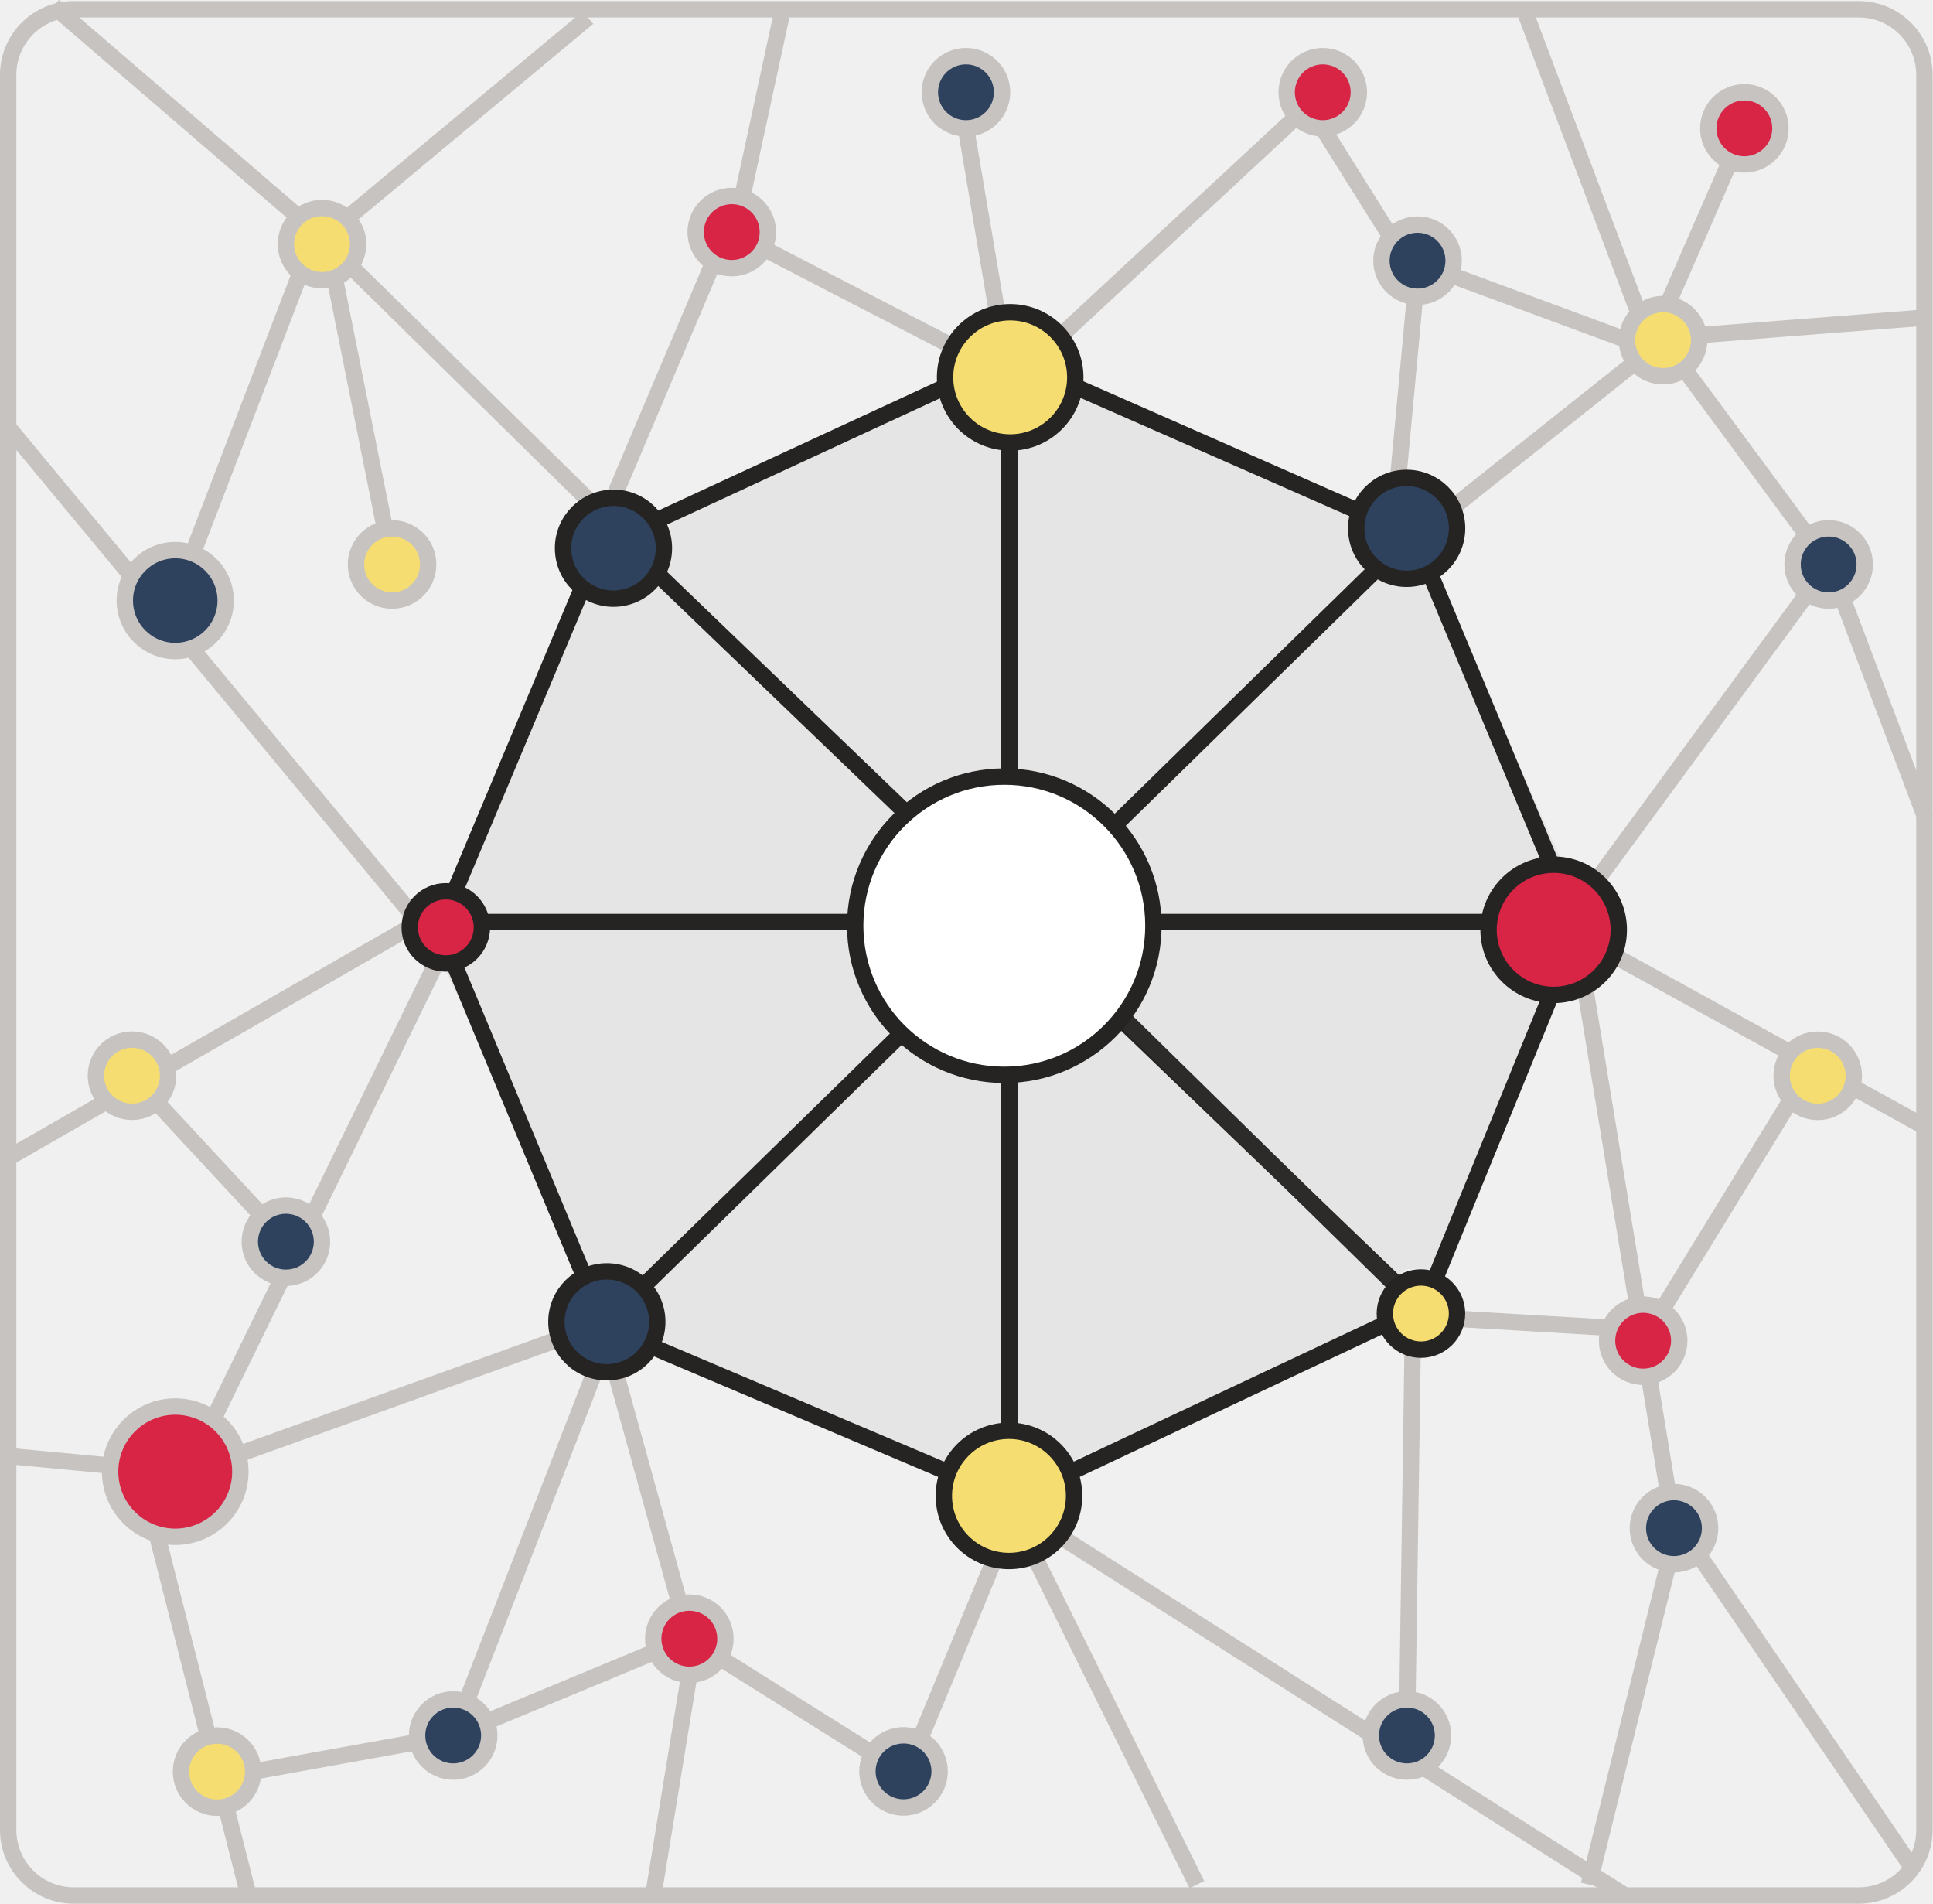
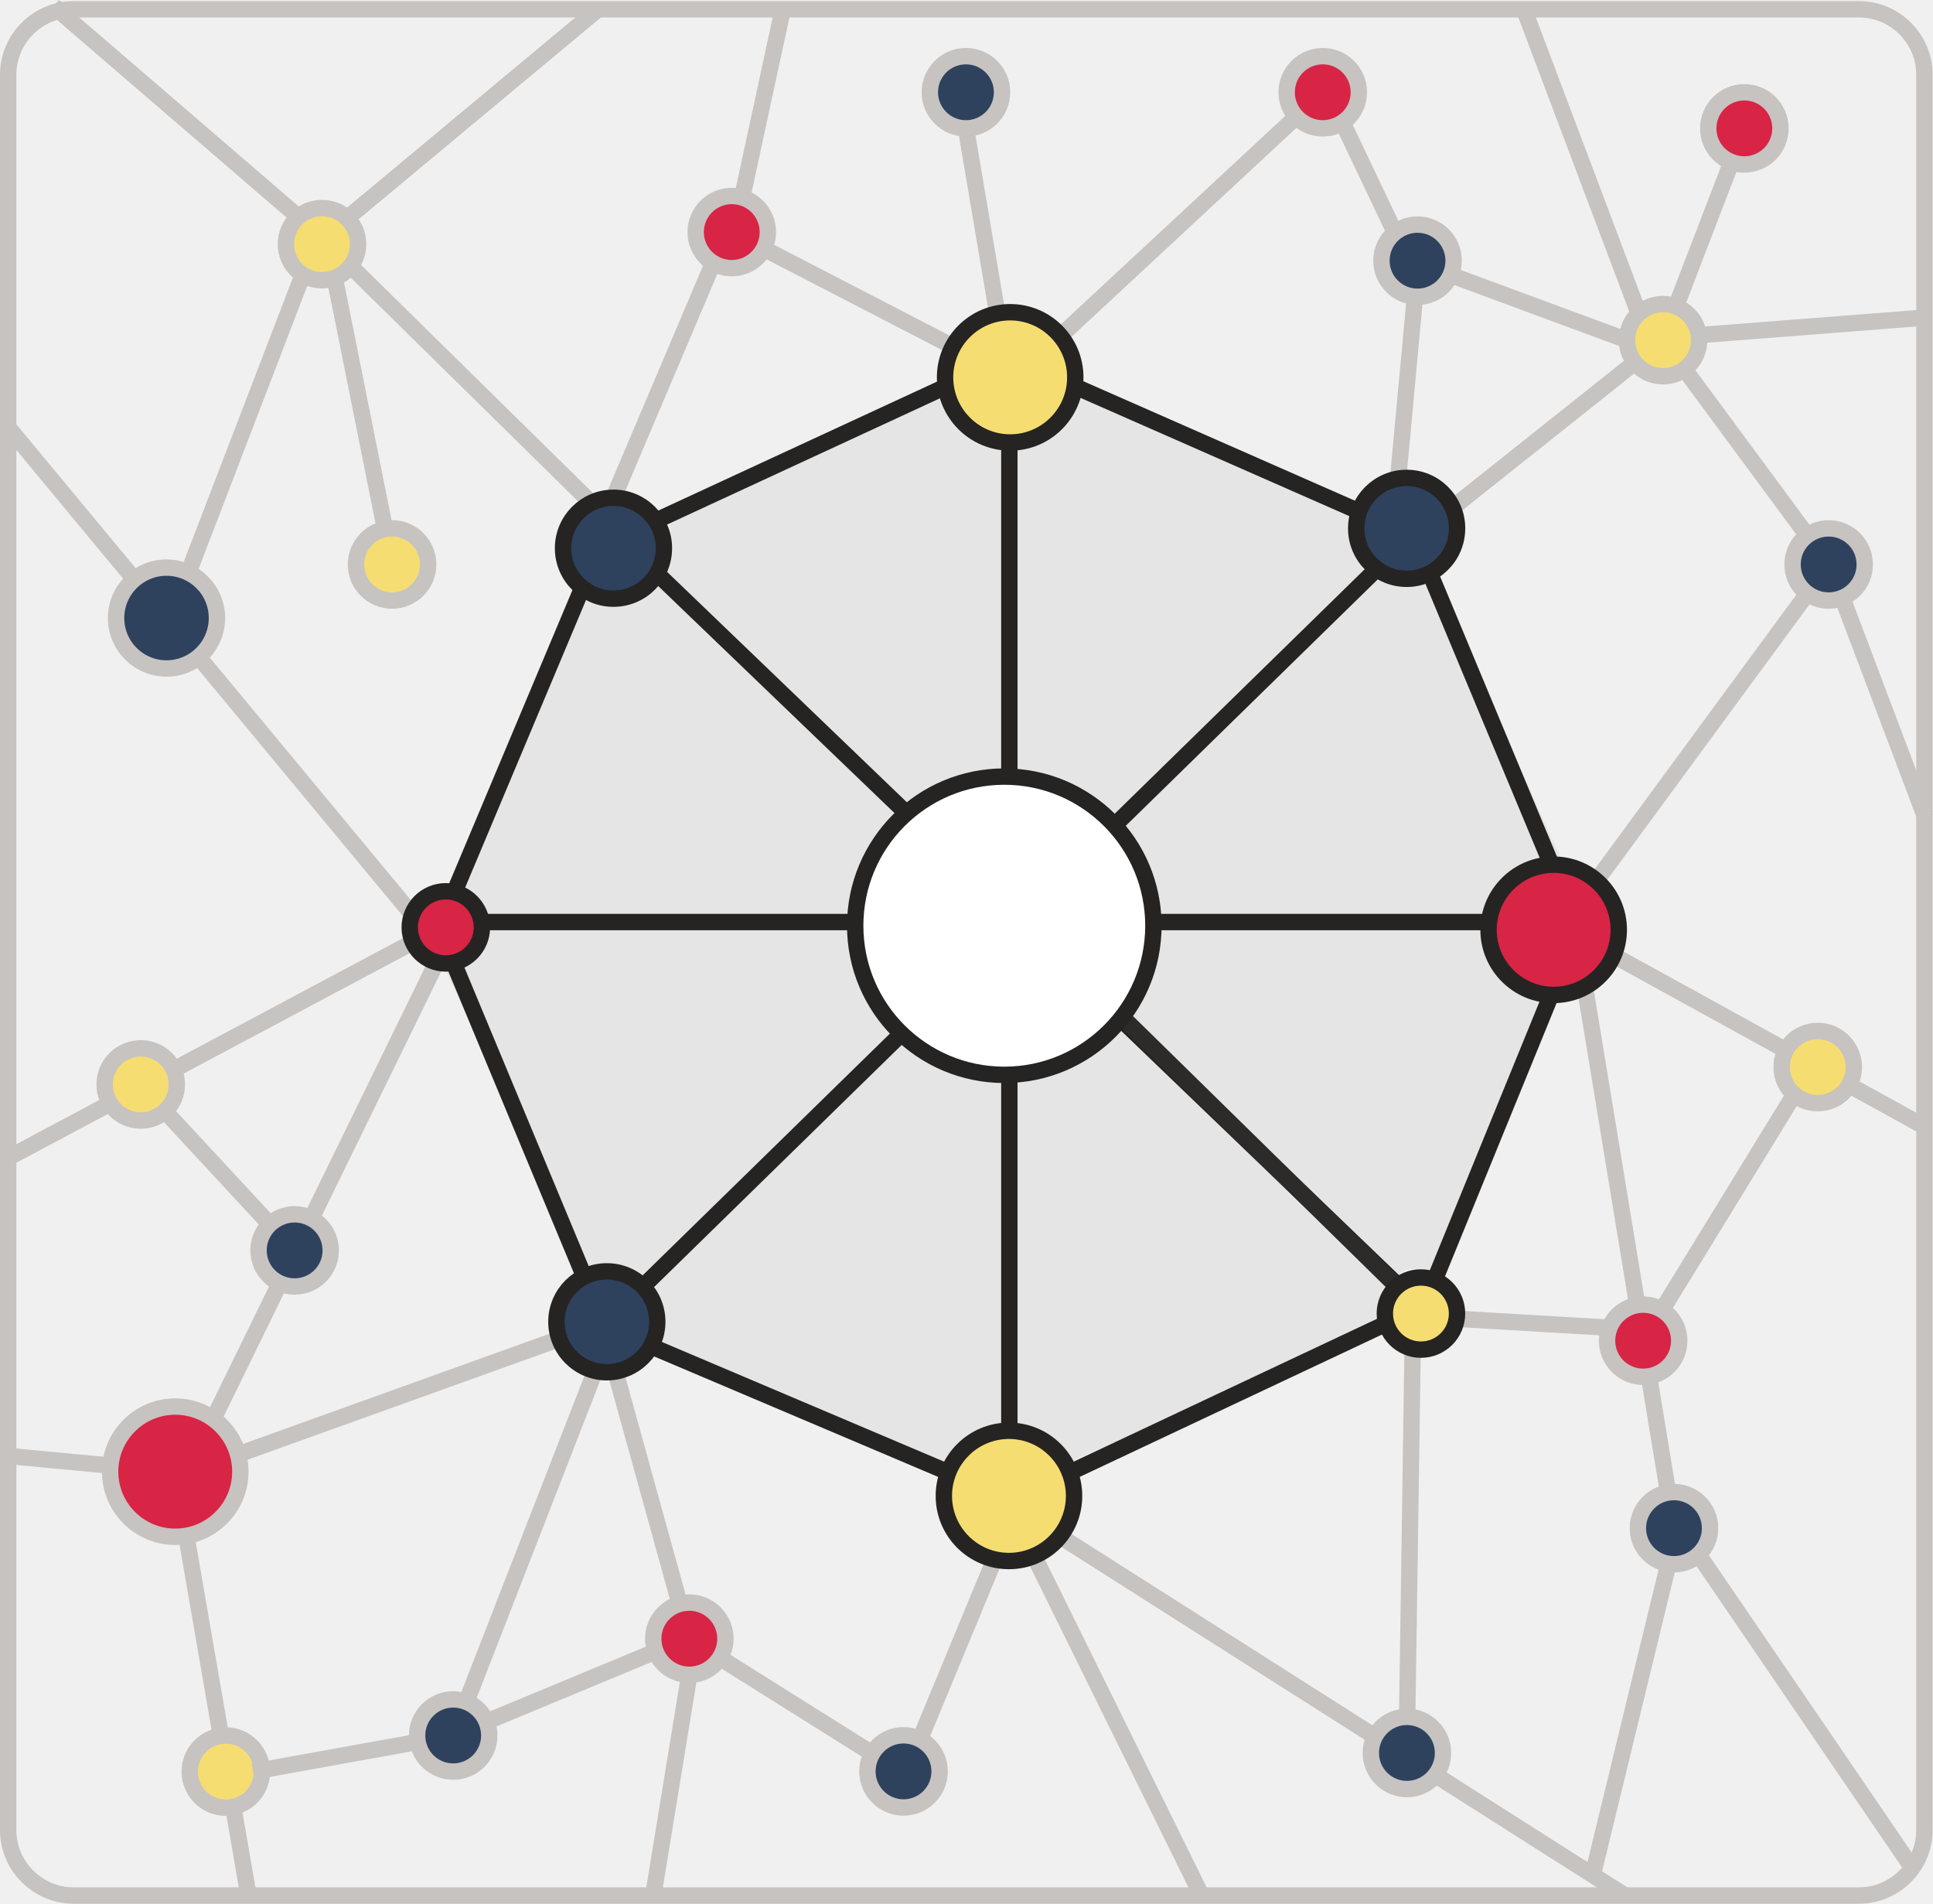
<svg xmlns="http://www.w3.org/2000/svg" version="1.1" viewBox="0 0 442.77 435.98">
  <defs>
-     <clipPath id="p">
+     <clipPath id="a">
      <path d="m1227.5 390.41h86.06v-67.342h-86.06z" />
    </clipPath>
-     <clipPath id="o">
+     <clipPath id="b">
      <path d="m1227.7 456.04h87.55v-66.652h-87.55z" />
    </clipPath>
-     <clipPath id="n">
+     <clipPath id="c">
      <path d="m1112.5 389.26h93.25v-72h-93.25z" />
    </clipPath>
-     <clipPath id="m">
+     <clipPath id="d">
      <path d="m1111.6 456.12h85.78v-68.354h-85.78z" />
    </clipPath>
-     <clipPath id="l">
+     <clipPath id="e">
      <path d="m1148.6 491.88h64.93v-86.092h-64.93z" />
    </clipPath>
-     <clipPath id="k">
+     <clipPath id="f">
      <path d="m1213.1 374.02h65.48v-84.914h-65.48z" />
    </clipPath>
-     <clipPath id="j">
+     <clipPath id="g">
      <path d="m1146.3 374.22h66.41v-84.572h-66.41z" />
    </clipPath>
-     <clipPath id="i">
+     <clipPath id="h">
      <path d="m1213.5 492.16h65.65v-87.151h-65.65z" />
    </clipPath>
  </defs>
  <g transform="translate(-135.7 -234.6)">
    <g transform="matrix(1.25,0,0,-1.25,-1149.7,935.87)">
-       <g clip-path="url(#i)" opacity=".42">
+       <g clip-path="url(#h)" opacity=".42">
        <g transform="translate(1213.9,483.24)">
          <path d="m0 0v-71.857 71.857c-0.074-2e-3 -0.146-0.012-0.221-0.012-0.044 0-0.086 7e-3 -0.131 7e-3v-71.904c5.493-0.269 10.428-2.628 14.017-6.323l51.633 51.631c-1.786 1.921-2.887 4.488-2.887 7.317 0 1.73 0.419 3.359 1.145 4.808l-53.186 23.394c-0.857-4.997-5.153-8.812-10.37-8.918" fill="#d8d7d6" />
        </g>
      </g>
    </g>
    <g transform="matrix(1.25 0 0 -1.25 -1150.2 933.04)">
-       <g clip-path="url(#j)" opacity=".42">
+       <g clip-path="url(#g)" opacity=".42">
        <g transform="translate(1212.7,294.73)">
          <path d="m0 0v73.441c-0.142-3e-3 -0.28-0.021-0.422-0.021-5.782 0-11.016 2.32-14.841 6.071l-51.153-51.152c2.419-1.993 3.963-5.012 3.963-8.392 0-0.773-0.084-1.526-0.237-2.254l53.693-22.772c1.891 3.002 5.203 5.012 8.997 5.079" fill="#d8d7d6" />
        </g>
      </g>
    </g>
    <g transform="matrix(1.2978 0 0 -1.25 -1205.6 930.55)">
-       <g clip-path="url(#k)" opacity=".42">
+       <g clip-path="url(#f)" opacity=".42">
        <g transform="translate(1278.6,320.69)">
          <path d="m1.96 0-53.192 53.324c-3.737-3.457-8.729-5.63-14.248-5.825v-73.458c4.158-0.059 7.768-2.314 9.645-5.631l55.923 25.565c0 4e-3 -0.001 8e-3 -0.001 0.012 0 2.224 0.691 4.29 1.872 6.013" fill="#d8d7d6" stroke-width="1.015" />
        </g>
      </g>
    </g>
    <g transform="matrix(1.25,0,0,-1.25,-1149.7,935.87)">
-       <g clip-path="url(#l)" opacity=".42">
+       <g clip-path="url(#e)" opacity=".42">
        <g transform="translate(1148.6,457.08)">
          <path d="m0 0 49.67-51.285c3.742 3.457 8.729 5.586 14.226 5.586 0.349 0 0.688-0.035 1.033-0.052v71.904c-5.164 0.063-9.451 3.758-10.419 8.653l-52.646-24.357c0.395-1.12 0.621-2.32 0.621-3.575 0-2.614-0.934-5.01-2.485-6.874" fill="#d8d7d6" />
        </g>
      </g>
    </g>
    <g transform="matrix(1.25,0,0,-1.25,-1149.7,935.87)">
-       <g clip-path="url(#m)" opacity=".42">
+       <g clip-path="url(#d)" opacity=".42">
        <g transform="translate(1118,389.69)">
          <path d="m0.85 3.023c0-0.379-0.02-0.752-0.058-1.121h71.896-71.896c-0.027-0.275-0.075-0.544-0.124-0.813h73.392c-0.039 0.53-0.08 1.058-0.08 1.597 0 5.864 2.381 11.172 6.228 15.011-18.767 20.65-34.013 33.194-50.117 51.747-1.975-2.041-4.739-3.315-7.804-3.315-1.798 0-3.49 0.445-4.984 1.217l-22.874-54.414c-0.985-7.658 4.374-8.052 6.421-9.909" fill="#d8d7d6" />
        </g>
      </g>
    </g>
    <g transform="matrix(1.25 0 0 -1.25 -1153.7 932.21)">
-       <g clip-path="url(#n)" opacity=".42">
+       <g clip-path="url(#c)" opacity=".42">
        <g transform="translate(1142.3,317.26)">
          <path d="m0 0 63 69c-14.295-29.139-34.871-43.128-53.012-62.991 0.102-0.069-10.088-5.938-9.988-6.009l63 69c-4.225 3.58 0.909-2.412 0.441 3h-86.926c-0.686-3.293-3.044-6.078-6.294-7.68l27.329-56.715c1.421 0.468 2.958 0.736 4.571 0.736 2.966 0-4.298-6.884-2.121-8.341" fill="#d8d7d6" />
        </g>
      </g>
    </g>
    <g transform="matrix(1.25,0,0,-1.25,-1149.7,933.87)">
-       <g clip-path="url(#o)" opacity=".42">
+       <g clip-path="url(#b)" opacity=".42">
        <g transform="translate(1279.9,456.04)">
          <path d="m0 0-52.154-52.153c3.571-3.79 5.776-8.881 5.784-14.498h74.381c-2e-3 0.103-0.015 0.204-0.015 0.308 0 4.786 3.099 8.841 7.396 10.29l-24.638 55.129c-1.52-0.81-1.744 3.905-3.588 3.905-3.026 0-5.195-4.978-7.166-2.981" fill="#d8d7d6" />
        </g>
      </g>
    </g>
    <g transform="matrix(1.25 0 0 -1.255 -1147.7 935.81)">
-       <g clip-path="url(#p)" opacity=".42">
+       <g clip-path="url(#a)" opacity=".42">
        <g transform="translate(1307.1,390.41)">
          <path d="m0 0h-73.637c0-0.01 1e-3 -0.019 1e-3 -0.028 0-0.262-0.03-0.517-0.039-0.777h73.653-73.653c-0.198-5.378-2.401-10.237-5.907-13.843l54.51-51.098c1.969 2.518 1.553 2.545 4.997 2.545 1.522 0 2.968-0.32 4.28-0.891l22.267 54.525c-3.727 1.615-6.351 5.276-6.472 9.567" fill="#d8d7d6" />
        </g>
      </g>
    </g>
    <g transform="matrix(1.25,0,0,-1.25,208.08,287.75)">
      <path d="m0 0 56.575-55.636" fill="#fff" stroke="#c6c3c1" stroke-miterlimit="10" stroke-width="3" />
    </g>
    <g transform="matrix(1.25,0,0,-1.25,362.57,576.31)">
      <path d="m0 0c0-1.912 1.55-3.463 3.463-3.463 1.912 0 3.463 1.551 3.463 3.463 0 1.913-1.551 3.463-3.463 3.463-1.913 0-3.463-1.55-3.463-3.463" fill="#fff" />
    </g>
    <g transform="matrix(1.25,0,0,-1.25,362.57,576.31)">
      <path d="m0 0c0-1.912 1.55-3.463 3.463-3.463 1.912 0 3.463 1.551 3.463 3.463 0 1.913-1.551 3.463-3.463 3.463-1.913 0-3.463-1.55-3.463-3.463z" fill="none" stroke="#110f0d" stroke-miterlimit="10" stroke-width="4" />
    </g>
    <g transform="matrix(1.25,0,0,-1.25,491,447.18)">
      <path d="m0 0c0-1.913 1.551-3.463 3.463-3.463 1.913 0 3.463 1.55 3.463 3.463 0 1.912-1.55 3.463-3.463 3.463-1.912 0-3.463-1.551-3.463-3.463" fill="#fff" />
    </g>
    <g transform="matrix(1.25,0,0,-1.25,491,447.18)">
      <path d="m0 0c0-1.913 1.551-3.463 3.463-3.463 1.913 0 3.463 1.55 3.463 3.463 0 1.912-1.55 3.463-3.463 3.463-1.912 0-3.463-1.551-3.463-3.463z" fill="none" stroke="#110f0d" stroke-miterlimit="10" stroke-width="4" />
    </g>
    <g transform="matrix(1.25,0,0,-1.25,270.38,537.31)">
      <path d="m0 0c0-1.913 1.55-3.464 3.463-3.464 1.912 0 3.463 1.551 3.463 3.464 0 1.912-1.551 3.463-3.463 3.463-1.913 0-3.463-1.551-3.463-3.463" fill="#fff" />
    </g>
    <g transform="matrix(1.25,0,0,-1.25,270.38,537.31)">
      <path d="m0 0c0-1.913 1.55-3.464 3.463-3.464 1.912 0 3.463 1.551 3.463 3.464 0 1.912-1.551 3.463-3.463 3.463-1.913 0-3.463-1.551-3.463-3.463z" fill="none" stroke="#110f0d" stroke-miterlimit="10" stroke-width="4" />
    </g>
    <g transform="matrix(1.25,0,0,-1.25,455.02,533.7)">
      <path d="m0 0c0-1.912 1.55-3.463 3.463-3.463 1.912 0 3.463 1.551 3.463 3.463 0 1.913-1.551 3.463-3.463 3.463-1.913 0-3.463-1.55-3.463-3.463" fill="#fff" />
    </g>
    <g transform="matrix(1.25,0,0,-1.25,455.02,533.7)">
      <path d="m0 0c0-1.912 1.55-3.463 3.463-3.463 1.912 0 3.463 1.551 3.463 3.463 0 1.913-1.551 3.463-3.463 3.463-1.913 0-3.463-1.55-3.463-3.463z" fill="none" stroke="#110f0d" stroke-miterlimit="10" stroke-width="4" />
    </g>
    <g transform="matrix(1.25,0,0,-1.25,454.76,357.04)">
      <path d="m0 0c0-1.912 1.551-3.463 3.463-3.463 1.913 0 3.463 1.551 3.463 3.463 0 1.913-1.55 3.463-3.463 3.463-1.912 0-3.463-1.55-3.463-3.463" fill="#fff" />
    </g>
    <g transform="matrix(1.25,0,0,-1.25,454.76,357.04)">
      <path d="m0 0c0-1.912 1.551-3.463 3.463-3.463 1.913 0 3.463 1.551 3.463 3.463 0 1.913-1.55 3.463-3.463 3.463-1.912 0-3.463-1.55-3.463-3.463z" fill="none" stroke="#110f0d" stroke-miterlimit="10" stroke-width="4" />
    </g>
    <g transform="matrix(1.25,0,0,-1.25,362.57,318.4)">
      <path d="m0 0c0-1.912 1.55-3.463 3.463-3.463 1.912 0 3.463 1.551 3.463 3.463 0 1.913-1.551 3.463-3.463 3.463-1.913 0-3.463-1.55-3.463-3.463" fill="#fff" />
    </g>
    <g transform="matrix(1.25,0,0,-1.25,362.57,318.4)">
      <path d="m0 0c0-1.912 1.55-3.463 3.463-3.463 1.912 0 3.463 1.551 3.463 3.463 0 1.913-1.551 3.463-3.463 3.463-1.913 0-3.463-1.55-3.463-3.463z" fill="none" stroke="#110f0d" stroke-miterlimit="10" stroke-width="4" />
    </g>
    <g transform="matrix(1.25,0,0,-1.25,240.37,445.76)">
      <path d="m0 0h202.44" fill="#fff" stroke="#252423" stroke-miterlimit="10" stroke-width="3" />
    </g>
    <g transform="matrix(1.25,0,0,-1.25,366.9,322.72)">
      <path d="m0 0v-199.12" fill="#fff" stroke="#252423" stroke-miterlimit="10" stroke-width="3" />
    </g>
    <g transform="matrix(1.25,0,0,-1.25,277.91,534.18)">
      <path d="m0 0 142.38 139.21" fill="#fff" stroke="#252423" stroke-miterlimit="10" stroke-width="3" />
    </g>
    <g transform="matrix(1.25,0,0,-1.25,286.3,366.05)">
      <path d="m0 0 138.39-132.94" fill="#fff" stroke="#252423" stroke-miterlimit="10" stroke-width="3" />
    </g>
    <g transform="matrix(1.25,0,0,-1.25,371.22,318.4)">
      <path d="m0 0 70.289-30.917" fill="#fff" stroke="#252423" stroke-miterlimit="10" stroke-width="3" />
    </g>
    <g transform="matrix(1.25,0,0,-1.25,279.04,357.04)">
      <path d="m0 0 66.826 30.917" fill="#fff" stroke="#252423" stroke-miterlimit="10" stroke-width="3" />
    </g>
    <g transform="matrix(1.25,0,0,-1.25,371.22,576.31)">
      <path d="m0 0 67.798 31.921" fill="#fff" stroke="#252423" stroke-miterlimit="10" stroke-width="3" />
    </g>
    <g transform="matrix(1.25,0,0,-1.25,278.05,540.03)">
      <path d="m0 0 67.771-28.743" fill="#fff" stroke="#252423" stroke-miterlimit="10" stroke-width="3" />
    </g>
    <g transform="matrix(1.25,0,0,-1.25,461.35,361.37)">
      <path d="m0 0 27.186-65.183" fill="#fff" stroke="#252423" stroke-miterlimit="10" stroke-width="3" />
    </g>
    <g transform="matrix(1.25,0,0,-1.25,272.37,361.37)">
      <path d="m0 0-27.401-65.183" fill="#fff" stroke="#252423" stroke-miterlimit="10" stroke-width="3" />
    </g>
    <g transform="matrix(1.25,0,0,-1.25,495.33,451.81)">
      <path d="m0 0-25.943-63.526" fill="#fff" stroke="#252423" stroke-miterlimit="10" stroke-width="3" />
    </g>
    <g transform="matrix(1.25,0,0,-1.25,238.11,451.51)">
      <path d="m0 0 27.373-65.756" fill="#fff" stroke="#252423" stroke-miterlimit="10" stroke-width="3" />
    </g>
    <g transform="matrix(1.25,0,0,-1.25,438.68,255.73)">
      <path d="m0 0-53.968-50.131" fill="#fff" stroke="#c6c3c1" stroke-miterlimit="10" stroke-width="3" />
    </g>
    <g transform="matrix(1.25,0,0,-1.25,460.2,298.32)">
      <path d="m0 0-4.356-46.975" fill="#fff" stroke="#c6c3c1" stroke-miterlimit="10" stroke-width="3" />
    </g>
    <g transform="matrix(1.25,0,0,-1.25,438.68,264)">
-       <path d="m0 0 17.213-27.459" fill="#fff" stroke="#c6c3c1" stroke-miterlimit="10" stroke-width="3" />
+       <path d="m3.396 1.567 13.817-29.027" fill="#fff" stroke="#c6c3c1" stroke-miterlimit="10" stroke-width="3" />
    </g>
    <g transform="matrix(1.25,0,0,-1.25,561.51,668.7)">
      <path d="m0 0h-327.15c-6.601 0-12 5.4-12 12v321.58c0 6.6 5.399 12 12 12h327.15c6.6 0 12-5.4 12-12v-321.58c0-6.6-5.4-12-12-12z" fill="none" stroke="#c6c3c1" stroke-miterlimit="10" stroke-width="3" />
    </g>
    <g transform="matrix(1.25,0,0,-1.25,516.63,312.5)">
      <path d="m0 0-40.137-31.932" fill="#fff" stroke="#c6c3c1" stroke-miterlimit="10" stroke-width="3" />
    </g>
    <g transform="matrix(1.25,0,0,-1.25,516.63,312.5)">
      <path d="m0 0 30.349-41.1" fill="#fff" stroke="#c6c3c1" stroke-miterlimit="10" stroke-width="3" />
    </g>
    <g transform="matrix(1.25,0,0,-1.25,513.81,313.66)">
      <path d="m0 0-23.214 61.538" fill="#fff" stroke="#c6c3c1" stroke-miterlimit="10" stroke-width="3" />
    </g>
    <g transform="matrix(1.25,0,0,-1.25,535.26,264)">
-       <path d="m0 0-16.576-38.003" fill="#fff" stroke="#c6c3c1" stroke-miterlimit="10" stroke-width="3" />
+       <path d="m0 0-14.904-38.8" fill="#fff" stroke="#c6c3c1" stroke-miterlimit="10" stroke-width="3" />
    </g>
    <g transform="matrix(1.25,0,0,-1.25,526.99,264)">
      <path d="m0 0c0-3.652 2.961-6.614 6.614-6.614s6.614 2.962 6.614 6.614c0 3.653-2.961 6.614-6.614 6.614s-6.614-2.961-6.614-6.614" fill="#d82445" />
    </g>
    <g transform="matrix(1.25,0,0,-1.25,526.99,264)">
      <path d="m0 0c0-3.652 2.961-6.614 6.614-6.614s6.614 2.962 6.614 6.614c0 3.653-2.961 6.614-6.614 6.614s-6.614-2.961-6.614-6.614z" fill="none" stroke="#c6c3c1" stroke-miterlimit="10" stroke-width="3" />
    </g>
    <g transform="matrix(1.25,0,0,-1.25,554.57,363.87)">
      <path d="m0 0-50.417-68.638" fill="#fff" stroke="#c6c3c1" stroke-miterlimit="10" stroke-width="3" />
    </g>
    <g transform="matrix(1.25,0,0,-1.25,499.64,450.28)">
      <path d="m0 0 61.491-33.855" fill="#fff" stroke="#c6c3c1" stroke-miterlimit="10" stroke-width="3" />
    </g>
    <g transform="matrix(1.25,0,0,-1.25,496.52,447.09)">
      <path d="m0 0 18.093-109.99" fill="#fff" stroke="#c6c3c1" stroke-miterlimit="10" stroke-width="3" />
    </g>
    <g transform="matrix(1.25,0,0,-1.25,491.58,462.46)">
      <path d="m0 0c-6.579 0-11.931 5.353-11.931 11.931 0 6.579 5.352 11.931 11.931 11.931s11.932-5.352 11.932-11.931c0-6.578-5.353-11.931-11.932-11.931" fill="#d82445" />
    </g>
    <g transform="matrix(1.25,0,0,-1.25,491.58,430.75)">
      <path d="m0 0c-7.418 0-13.432-6.014-13.432-13.432s6.014-13.43 13.432-13.43 13.431 6.012 13.431 13.43-6.013 13.432-13.431 13.432m0-3c5.752 0 10.431-4.68 10.431-10.432s-4.679-10.43-10.431-10.43-10.432 4.678-10.432 10.43 4.68 10.432 10.432 10.432" fill="#252423" />
    </g>
    <g transform="matrix(1.25,0,0,-1.25,548.15,482.86)">
      <path d="m0 0-28.855-47.023" fill="#fff" stroke="#c6c3c1" stroke-miterlimit="10" stroke-width="3" />
    </g>
    <g transform="matrix(1.25,0,0,-1.25,574.21,663.08)">
      <path d="m0 0-44.059 64.565" fill="#fff" stroke="#c6c3c1" stroke-miterlimit="10" stroke-width="3" />
    </g>
    <g transform="matrix(1.25,0,0,-1.25,512.08,539.12)">
      <path d="m0 0-43.652 2.559" fill="#fff" stroke="#c6c3c1" stroke-miterlimit="10" stroke-width="3" />
    </g>
    <g transform="matrix(1.25,0,0,-1.25,507.48,668.43)">
      <path d="m0 0-110.07 69.962" fill="#fff" stroke="#c6c3c1" stroke-miterlimit="10" stroke-width="3" />
    </g>
    <g transform="matrix(1.25,0,0,-1.25,459.35,538.03)">
      <path d="m0 0-1.164-79.111" fill="#fff" stroke="#c6c3c1" stroke-miterlimit="10" stroke-width="3" />
    </g>
    <g transform="matrix(1.25,0,0,-1.25,503.81,541.64)">
      <path d="m0 0c0-3.652 2.961-6.613 6.614-6.613s6.614 2.961 6.614 6.613c0 3.653-2.961 6.614-6.614 6.614s-6.614-2.961-6.614-6.614" fill="#d82445" />
    </g>
    <g transform="matrix(1.25,0,0,-1.25,503.81,541.64)">
      <path d="m0 0c0-3.652 2.961-6.613 6.614-6.613s6.614 2.961 6.614 6.613c0 3.653-2.961 6.614-6.614 6.614s-6.614-2.961-6.614-6.614z" fill="none" stroke="#c6c3c1" stroke-miterlimit="10" stroke-width="3" />
    </g>
    <g transform="matrix(1.25,0,0,-1.25,519.14,587.47)">
-       <path d="m0 0-15.586-62.983" fill="#fff" stroke="#c6c3c1" stroke-miterlimit="10" stroke-width="3" />
+       <path d="m0 0-14.802-60.893" fill="#fff" stroke="#c6c3c1" stroke-miterlimit="10" stroke-width="3" />
    </g>
    <g transform="matrix(1.25,0,0,-1.25,510.87,584.57)">
      <path d="m0 0c0-3.652 2.961-6.613 6.614-6.613s6.614 2.961 6.614 6.613c0 3.653-2.961 6.614-6.614 6.614s-6.614-2.961-6.614-6.614" fill="#2e425e" />
    </g>
    <g transform="matrix(1.25,0,0,-1.25,510.87,584.57)">
      <path d="m0 0c0-3.652 2.961-6.613 6.614-6.613s6.614 2.961 6.614 6.613c0 3.653-2.961 6.614-6.614 6.614s-6.614-2.961-6.614-6.614z" fill="none" stroke="#c6c3c1" stroke-miterlimit="10" stroke-width="3" />
    </g>
-     <g transform="matrix(1.25,0,0,-1.25,449.7,632.05)">
+     <g transform="matrix(1.25,0,0,-1.25,449.7,636.05)">
      <path d="m0 0c0-3.652 2.961-6.613 6.614-6.613s6.615 2.961 6.615 6.613c0 3.653-2.962 6.614-6.615 6.614s-6.614-2.961-6.614-6.614" fill="#2e425e" />
    </g>
-     <g transform="matrix(1.25,0,0,-1.25,449.7,632.05)">
+     <g transform="matrix(1.25,0,0,-1.25,449.7,636.05)">
      <path d="m0 0c0-3.652 2.961-6.613 6.614-6.613s6.615 2.961 6.615 6.613c0 3.653-2.962 6.614-6.615 6.614s-6.614-2.961-6.614-6.614z" fill="none" stroke="#c6c3c1" stroke-miterlimit="10" stroke-width="3" />
    </g>
    <g transform="matrix(1.25,0,0,-1.25,293.59,609.88)">
      <path d="m0 0-15.109 54.591" fill="#fff" stroke="#c6c3c1" stroke-miterlimit="10" stroke-width="3" />
    </g>
    <g transform="matrix(1.25,0,0,-1.25,137.57,568.04)">
      <path d="m0 0 30.614-2.874" fill="#fff" stroke="#c6c3c1" stroke-miterlimit="10" stroke-width="3" />
    </g>
    <g transform="matrix(1.25,0,0,-1.25,274.71,537.31)">
      <path d="m0 0-76.928-27.66" fill="#fff" stroke="#c6c3c1" stroke-miterlimit="10" stroke-width="3" />
    </g>
    <g transform="matrix(1.25,0,0,-1.25,237.62,451.06)">
      <path d="m0 0-47.259-96.66" fill="#fff" stroke="#c6c3c1" stroke-miterlimit="10" stroke-width="3" />
    </g>
    <g transform="matrix(1.25,0,0,-1.25,168.2,572.42)">
-       <path d="m0 0 19.542-77.026" fill="#fff" stroke="#c6c3c1" stroke-miterlimit="10" stroke-width="3" />
+       <path d="m6.11 0.63 13.432-77.656" fill="#fff" stroke="#c6c3c1" stroke-miterlimit="10" stroke-width="3" />
    </g>
    <g transform="matrix(1.25,0,0,-1.25,175.84,586.55)">
      <path d="m0 0c-6.579 0-11.932 5.353-11.932 11.932 0 6.578 5.353 11.93 11.932 11.93s11.931-5.352 11.931-11.93c0-6.579-5.352-11.932-11.931-11.932" fill="#d82445" />
    </g>
    <g transform="matrix(1.25,0,0,-1.25,175.84,554.84)">
      <path d="m0 0c-7.418 0-13.432-6.013-13.432-13.431s6.014-13.431 13.432-13.431 13.432 6.013 13.432 13.431-6.014 13.431-13.432 13.431m0-3c5.752 0 10.432-4.679 10.432-10.431s-4.68-10.431-10.432-10.431-10.432 4.679-10.432 10.431 4.68 10.431 10.432 10.431" fill="#c6c3c1" />
    </g>
    <g transform="matrix(1.25,0,0,-1.25,229.55,446.98)">
-       <path d="m0 0-73.58-42.221" fill="#fff" stroke="#c6c3c1" stroke-miterlimit="10" stroke-width="3" />
+       <path d="m0.261-2.874-73.841-39.347" fill="#fff" stroke="#c6c3c1" stroke-miterlimit="10" stroke-width="3" />
    </g>
    <g transform="matrix(1.25,0,0,-1.25,201.19,518.96)">
      <path d="m0 0-28.203 30.413" fill="#fff" stroke="#c6c3c1" stroke-miterlimit="10" stroke-width="3" />
    </g>
-     <g transform="matrix(1.25,0,0,-1.25,157.67,480.95)">
+     <g transform="matrix(1.25,0,0,-1.25,159.67,482.95)">
      <path d="m0 0c0-3.652 2.961-6.614 6.614-6.614s6.615 2.962 6.615 6.614c0 3.653-2.962 6.614-6.615 6.614s-6.614-2.961-6.614-6.614" fill="#f5dd72" />
    </g>
-     <g transform="matrix(1.25,0,0,-1.25,157.67,480.95)">
+     <g transform="matrix(1.25,0,0,-1.25,159.67,482.95)">
      <path d="m0 0c0-3.652 2.961-6.614 6.614-6.614s6.615 2.962 6.615 6.614c0 3.653-2.962 6.614-6.615 6.614s-6.614-2.961-6.614-6.614z" fill="none" stroke="#c6c3c1" stroke-miterlimit="10" stroke-width="3" />
    </g>
-     <g transform="matrix(1.25,0,0,-1.25,192.92,518.96)">
+     <g transform="matrix(1.25,0,0,-1.25,194.92,520.96)">
      <path d="m0 0c0-3.652 2.961-6.614 6.614-6.614s6.614 2.962 6.614 6.614c0 3.653-2.961 6.614-6.614 6.614s-6.614-2.961-6.614-6.614" fill="#2e425e" />
    </g>
-     <g transform="matrix(1.25,0,0,-1.25,192.92,518.96)">
+     <g transform="matrix(1.25,0,0,-1.25,194.92,520.96)">
      <path d="m0 0c0-3.652 2.961-6.614 6.614-6.614s6.614 2.962 6.614 6.614c0 3.653-2.961 6.614-6.614 6.614s-6.614-2.961-6.614-6.614z" fill="none" stroke="#c6c3c1" stroke-miterlimit="10" stroke-width="3" />
    </g>
    <g transform="matrix(1.25,0,0,-1.25,343.36,640.32)">
      <path d="m0 0 21.766 52.513" fill="#fff" stroke="#c6c3c1" stroke-miterlimit="10" stroke-width="3" />
    </g>
    <g transform="matrix(1.25,0,0,-1.25,336.43,636.76)">
      <path d="m0 0-34.27 21.5" fill="#fff" stroke="#c6c3c1" stroke-miterlimit="10" stroke-width="3" />
    </g>
    <g transform="matrix(1.25,0,0,-1.25,274.71,541.64)">
      <path d="m0 0-28.156-72.329" fill="#fff" stroke="#c6c3c1" stroke-miterlimit="10" stroke-width="3" />
    </g>
    <g transform="matrix(1.25,0,0,-1.25,366.96,579.6)">
-       <path d="m0 0 34.314-69.284" fill="#fff" stroke="#c6c3c1" stroke-miterlimit="10" stroke-width="3" />
-     </g>
-     <g transform="matrix(1.25,0,0,-1.25,177.16,640.32)">
+       <path d="m0 0 34.837-70.59" fill="#fff" stroke="#c6c3c1" stroke-miterlimit="10" stroke-width="3" />
+     </g>
+     <g transform="matrix(1.25,0,0,-1.25,179.16,640.32)">
      <path d="m0 0c0-3.653 2.961-6.614 6.614-6.614s6.615 2.961 6.615 6.614c0 3.652-2.962 6.613-6.615 6.613s-6.614-2.961-6.614-6.613" fill="#f5dd72" />
    </g>
-     <g transform="matrix(1.25,0,0,-1.25,177.16,640.32)">
+     <g transform="matrix(1.25,0,0,-1.25,179.16,640.32)">
      <path d="m0 0c0-3.653 2.961-6.614 6.614-6.614s6.615 2.961 6.615 6.614c0 3.652-2.962 6.613-6.615 6.613s-6.614-2.961-6.614-6.613z" fill="none" stroke="#c6c3c1" stroke-miterlimit="10" stroke-width="3" />
    </g>
    <g transform="matrix(1.25,0,0,-1.25,366.81,592.09)">
      <path d="m0 0c-6.579 0-11.931 5.353-11.931 11.932 0 6.578 5.352 11.93 11.931 11.93s11.932-5.352 11.932-11.93c0-6.579-5.353-11.932-11.932-11.932" fill="#f5dd72" />
    </g>
    <g transform="matrix(1.25,0,0,-1.25,366.81,560.39)">
      <path d="m0 0c-7.418 0-13.431-6.014-13.431-13.432s6.013-13.431 13.431-13.431 13.432 6.013 13.432 13.431-6.014 13.432-13.432 13.432m0-3c5.752 0 10.432-4.68 10.432-10.432s-4.68-10.431-10.432-10.431-10.431 4.679-10.431 10.431 4.679 10.432 10.431 10.432" fill="#252423" />
    </g>
    <g transform="matrix(1.25,0,0,-1.25,263.15,537.31)">
      <path d="m0 0c0-5.104 4.138-9.242 9.242-9.242s9.241 4.138 9.241 9.242-4.137 9.241-9.241 9.241-9.242-4.137-9.242-9.241" fill="#2e425e" />
    </g>
    <g transform="matrix(1.25,0,0,-1.25,263.15,537.31)">
      <path d="m0 0c0-5.104 4.138-9.242 9.242-9.242s9.241 4.138 9.241 9.242-4.137 9.241-9.241 9.241-9.242-4.137-9.242-9.241z" fill="none" stroke="#252423" stroke-miterlimit="10" stroke-width="3" />
    </g>
    <g transform="matrix(1.25,0,0,-1.25,293.52,609.63)">
      <path d="m0 0-43.209-17.941" fill="#fff" stroke="#c6c3c1" stroke-miterlimit="10" stroke-width="3" />
    </g>
    <g transform="matrix(1.25,0,0,-1.25,193.7,640.32)">
      <path d="m0 0 36.652 6.613" fill="#fff" stroke="#c6c3c1" stroke-miterlimit="10" stroke-width="3" />
    </g>
    <g transform="matrix(1.25,0,0,-1.25,285.33,668.7)">
      <path d="m0 0 6.614 40.443" fill="#fff" stroke="#c6c3c1" stroke-miterlimit="10" stroke-width="3" />
    </g>
    <g transform="matrix(1.25,0,0,-1.25,285.33,609.88)">
      <path d="m0 0c0-3.653 2.961-6.614 6.614-6.614s6.614 2.961 6.614 6.614c0 3.652-2.961 6.614-6.614 6.614s-6.614-2.962-6.614-6.614" fill="#d82445" />
    </g>
    <g transform="matrix(1.25,0,0,-1.25,285.33,609.88)">
      <path d="m0 0c0-3.653 2.961-6.614 6.614-6.614s6.614 2.961 6.614 6.614c0 3.652-2.961 6.614-6.614 6.614s-6.614-2.962-6.614-6.614z" fill="none" stroke="#c6c3c1" stroke-miterlimit="10" stroke-width="3" />
    </g>
    <g transform="matrix(1.25,0,0,-1.25,231.24,632.05)">
      <path d="m0 0c0-3.652 2.961-6.613 6.614-6.613s6.614 2.961 6.614 6.613c0 3.653-2.961 6.614-6.614 6.614s-6.614-2.961-6.614-6.614" fill="#2e425e" />
    </g>
    <g transform="matrix(1.25,0,0,-1.25,231.24,632.05)">
      <path d="m0 0c0-3.652 2.961-6.613 6.614-6.613s6.614 2.961 6.614 6.613c0 3.653-2.961 6.614-6.614 6.614s-6.614-2.961-6.614-6.614z" fill="none" stroke="#c6c3c1" stroke-miterlimit="10" stroke-width="3" />
    </g>
    <g transform="matrix(1.25,0,0,-1.25,137.57,332.45)">
      <path d="m0 0 74.756-90.138" fill="#fff" stroke="#c6c3c1" stroke-miterlimit="10" stroke-width="3" />
    </g>
-     <g transform="matrix(1.25,0,0,-1.25,164.29,372.14)">
+     <g transform="matrix(1.25,0,0,-1.25,162.29,376.14)">
      <path d="m0 0c0-5.104 4.138-9.241 9.242-9.241s9.241 4.137 9.241 9.241-4.137 9.241-9.241 9.241-9.242-4.137-9.242-9.241" fill="#2e425e" />
    </g>
-     <g transform="matrix(1.25,0,0,-1.25,164.29,372.14)">
+     <g transform="matrix(1.25,0,0,-1.25,162.29,376.14)">
      <path d="m0 0c0-5.104 4.138-9.241 9.242-9.241s9.241 4.137 9.241 9.241-4.137 9.241-9.241 9.241-9.242-4.137-9.242-9.241z" fill="none" stroke="#c6c3c1" stroke-miterlimit="10" stroke-width="3" />
    </g>
    <g transform="matrix(1.25,0,0,-1.25,208.08,287.75)">
-       <path d="m0 0-22.083-57.559" fill="#fff" stroke="#c6c3c1" stroke-miterlimit="10" stroke-width="3" />
+       <path d="m-0.523-2.874-22.606-58.865" fill="#fff" stroke="#c6c3c1" stroke-miterlimit="10" stroke-width="3" />
    </g>
    <g transform="matrix(1.25,0,0,-1.25,211.06,291.68)">
      <path d="m0 0 11.559-57.752" fill="#fff" stroke="#c6c3c1" stroke-miterlimit="10" stroke-width="3" />
    </g>
    <g transform="matrix(1.25,0,0,-1.25,217.24,363.87)">
      <path d="m0 0c0-3.653 2.961-6.614 6.614-6.614s6.614 2.961 6.614 6.614c0 3.652-2.961 6.614-6.614 6.614s-6.614-2.962-6.614-6.614" fill="#f5dd72" />
    </g>
    <g transform="matrix(1.25,0,0,-1.25,217.24,363.87)">
      <path d="m0 0c0-3.653 2.961-6.614 6.614-6.614s6.614 2.961 6.614 6.614c0 3.652-2.961 6.614-6.614 6.614s-6.614-2.962-6.614-6.614z" fill="none" stroke="#c6c3c1" stroke-miterlimit="10" stroke-width="3" />
    </g>
    <g transform="matrix(1.25,0,0,-1.25,147.98,236.02)">
      <path d="m0 0 48.082-41.385" fill="#fff" stroke="#c6c3c1" stroke-miterlimit="10" stroke-width="3" />
    </g>
    <g transform="matrix(1.25,0,0,-1.25,270.38,238.62)">
-       <path d="m0 0-46.698-38.893" fill="#fff" stroke="#c6c3c1" stroke-miterlimit="10" stroke-width="3" />
+       <path transform="matrix(.8 0 0 -.8 -107.74 3.216)" d="m136.64 2.387-60.332 50.25z" fill="#fff" stroke="#c6c3c1" stroke-miterlimit="10" stroke-width="3.75" />
    </g>
    <g transform="matrix(1.25,0,0,-1.25,201.19,290.51)">
      <path d="m0 0c0-3.652 2.961-6.613 6.614-6.613s6.615 2.961 6.615 6.613c0 3.653-2.962 6.614-6.615 6.614s-6.614-2.961-6.614-6.614" fill="#f5dd72" />
    </g>
    <g transform="matrix(1.25,0,0,-1.25,201.19,290.51)">
      <path d="m0 0c0-3.652 2.961-6.613 6.614-6.613s6.615 2.961 6.615 6.613c0 3.653-2.962 6.614-6.615 6.614s-6.614-2.961-6.614-6.614z" fill="none" stroke="#c6c3c1" stroke-miterlimit="10" stroke-width="3" />
    </g>
    <g transform="matrix(1.25,0,0,-1.25,303.98,287.75)">
      <path d="m0 0 8.824 40.813" fill="#fff" stroke="#c6c3c1" stroke-miterlimit="10" stroke-width="3" />
    </g>
    <g transform="matrix(1.25,0,0,-1.25,303.88,283.4)">
      <path d="m0 0-22.13-52.163" fill="#fff" stroke="#c6c3c1" stroke-miterlimit="10" stroke-width="3" />
    </g>
    <g transform="matrix(1.25,0,0,-1.25,362.57,318.4)">
      <path d="m0 0-47.403 24.516" fill="#fff" stroke="#c6c3c1" stroke-miterlimit="10" stroke-width="3" />
    </g>
    <g transform="matrix(1.25,0,0,-1.25,366.9,322.72)">
      <path d="m0 0-7.949 46.979" fill="#fff" stroke="#c6c3c1" stroke-miterlimit="10" stroke-width="3" />
    </g>
    <g transform="matrix(1.25,0,0,-1.25,367.09,335.93)">
      <path d="m0 0c-6.579 0-11.931 5.353-11.931 11.932 0 6.578 5.352 11.93 11.931 11.93s11.932-5.352 11.932-11.93c0-6.579-5.353-11.932-11.932-11.932" fill="#f5dd72" />
    </g>
    <g transform="matrix(1.25,0,0,-1.25,367.09,304.23)">
      <path d="m0 0c-7.418 0-13.432-6.014-13.432-13.432s6.014-13.431 13.432-13.431 13.431 6.013 13.431 13.431-6.013 13.432-13.431 13.432m0-3c5.752 0 10.431-4.68 10.431-10.432s-4.679-10.431-10.431-10.431-10.432 4.679-10.432 10.431 4.68 10.432 10.432 10.432" fill="#252423" />
    </g>
    <g transform="matrix(1.25,0,0,-1.25,348.69,255.73)">
      <path d="m0 0c0-3.652 2.961-6.614 6.614-6.614s6.615 2.962 6.615 6.614c0 3.653-2.962 6.614-6.615 6.614s-6.614-2.961-6.614-6.614" fill="#2e425e" />
    </g>
    <g transform="matrix(1.25,0,0,-1.25,348.69,255.73)">
      <path d="m0 0c0-3.652 2.961-6.614 6.614-6.614s6.615 2.962 6.615 6.614c0 3.653-2.962 6.614-6.615 6.614s-6.614-2.961-6.614-6.614z" fill="none" stroke="#c6c3c1" stroke-miterlimit="10" stroke-width="3" />
    </g>
    <g transform="matrix(1.25,0,0,-1.25,295.05,287.75)">
      <path d="m0 0c0-3.653 2.961-6.614 6.614-6.614s6.615 2.961 6.615 6.614c0 3.652-2.962 6.614-6.615 6.614s-6.614-2.962-6.614-6.614" fill="#d82445" />
    </g>
    <g transform="matrix(1.25,0,0,-1.25,295.05,287.75)">
      <path d="m0 0c0-3.653 2.961-6.614 6.614-6.614s6.615 2.961 6.615 6.614c0 3.652-2.962 6.614-6.615 6.614s-6.614-2.962-6.614-6.614z" fill="none" stroke="#c6c3c1" stroke-miterlimit="10" stroke-width="3" />
    </g>
    <g transform="matrix(1.25,0,0,-1.25,508.37,312.5)">
      <path d="m0 0-39.373 14.555" fill="#fff" stroke="#c6c3c1" stroke-miterlimit="10" stroke-width="3" />
    </g>
    <g transform="matrix(1.25,0,0,-1.25,574.99,307.46)">
      <path d="m0 0-51.9-4.03" fill="#fff" stroke="#c6c3c1" stroke-miterlimit="10" stroke-width="3" />
    </g>
    <g transform="matrix(1.25,0,0,-1.25,508.37,312.5)">
      <path d="m0 0c0-3.653 2.961-6.614 6.614-6.614s6.615 2.961 6.615 6.614c0 3.652-2.962 6.613-6.615 6.613s-6.614-2.961-6.614-6.613" fill="#f5dd72" />
    </g>
    <g transform="matrix(1.25,0,0,-1.25,508.37,312.5)">
      <path d="m0 0c0-3.653 2.961-6.614 6.614-6.614s6.615 2.961 6.615 6.614c0 3.652-2.962 6.613-6.615 6.613s-6.614-2.961-6.614-6.613z" fill="none" stroke="#c6c3c1" stroke-miterlimit="10" stroke-width="3" />
    </g>
    <g transform="matrix(1.25,0,0,-1.25,430.42,255.73)">
      <path d="m0 0c0-3.652 2.961-6.614 6.614-6.614s6.614 2.962 6.614 6.614c0 3.653-2.961 6.614-6.614 6.614s-6.614-2.961-6.614-6.614" fill="#d82445" />
    </g>
    <g transform="matrix(1.25,0,0,-1.25,430.42,255.73)">
      <path d="m0 0c0-3.652 2.961-6.614 6.614-6.614s6.614 2.962 6.614 6.614c0 3.653-2.961 6.614-6.614 6.614s-6.614-2.961-6.614-6.614z" fill="none" stroke="#c6c3c1" stroke-miterlimit="10" stroke-width="3" />
    </g>
    <g transform="matrix(1.25,0,0,-1.25,452.13,294.3)">
      <path d="m0 0c0-3.653 2.961-6.614 6.614-6.614s6.614 2.961 6.614 6.614-2.961 6.614-6.614 6.614-6.614-2.961-6.614-6.614" fill="#2e425e" />
    </g>
    <g transform="matrix(1.25,0,0,-1.25,452.13,294.3)">
      <path d="m0 0c0-3.653 2.961-6.614 6.614-6.614s6.614 2.961 6.614 6.614-2.961 6.614-6.614 6.614-6.614-2.961-6.614-6.614z" fill="none" stroke="#c6c3c1" stroke-miterlimit="10" stroke-width="3" />
    </g>
    <g transform="matrix(1.25,0,0,-1.25,446.35,355.6)">
      <path d="m0 0c0-5.104 4.138-9.242 9.242-9.242s9.241 4.138 9.241 9.242-4.137 9.241-9.241 9.241-9.242-4.137-9.242-9.241" fill="#2e425e" />
    </g>
    <g transform="matrix(1.25,0,0,-1.25,446.35,355.6)">
      <path d="m0 0c0-5.104 4.138-9.242 9.242-9.242s9.241 4.138 9.241 9.242-4.137 9.241-9.241 9.241-9.242-4.137-9.242-9.241z" fill="none" stroke="#252423" stroke-miterlimit="10" stroke-width="3" />
    </g>
    <g transform="matrix(1.25,0,0,-1.25,334.39,640.27)">
      <path d="m0 0c0-3.652 2.961-6.614 6.614-6.614s6.615 2.962 6.615 6.614c0 3.653-2.962 6.614-6.615 6.614s-6.614-2.961-6.614-6.614" fill="#2e425e" />
    </g>
    <g transform="matrix(1.25,0,0,-1.25,334.39,640.27)">
      <path d="m0 0c0-3.652 2.961-6.614 6.614-6.614s6.615 2.962 6.615 6.614c0 3.653-2.962 6.614-6.615 6.614s-6.614-2.961-6.614-6.614z" fill="none" stroke="#c6c3c1" stroke-miterlimit="10" stroke-width="3" />
    </g>
-     <g transform="matrix(1.25,0,0,-1.25,543.8,480.97)">
+     <g transform="matrix(1.25,0,0,-1.25,543.8,478.97)">
      <path d="m0 0c0-3.653 2.961-6.614 6.614-6.614s6.615 2.961 6.615 6.614-2.962 6.614-6.615 6.614-6.614-2.961-6.614-6.614" fill="#f5dd72" />
    </g>
-     <g transform="matrix(1.25,0,0,-1.25,543.8,480.97)">
+     <g transform="matrix(1.25,0,0,-1.25,543.8,478.97)">
      <path d="m0 0c0-3.653 2.961-6.614 6.614-6.614s6.615 2.961 6.615 6.614-2.962 6.614-6.615 6.614-6.614-2.961-6.614-6.614z" fill="none" stroke="#c6c3c1" stroke-miterlimit="10" stroke-width="3" />
    </g>
    <g transform="matrix(1.25,0,0,-1.25,555.46,365.58)">
      <path d="m0 0 17-45" fill="#fff" stroke="#c6c3c1" stroke-miterlimit="10" stroke-width="3" />
    </g>
    <g transform="matrix(1.25,0,0,-1.25,546.3,363.87)">
      <path d="m0 0c0-3.653 2.961-6.614 6.614-6.614s6.615 2.961 6.615 6.614c0 3.652-2.962 6.614-6.615 6.614s-6.614-2.962-6.614-6.614" fill="#2e425e" />
    </g>
    <g transform="matrix(1.25,0,0,-1.25,546.3,363.87)">
      <path d="m0 0c0-3.653 2.961-6.614 6.614-6.614s6.615 2.961 6.615 6.614c0 3.652-2.962 6.614-6.615 6.614s-6.614-2.962-6.614-6.614z" fill="none" stroke="#c6c3c1" stroke-miterlimit="10" stroke-width="3" />
    </g>
    <g transform="matrix(1.25,0,0,-1.25,392.55,467.3)">
      <path d="m0 0 53-52" fill="#fff" stroke="#2c2b2a" stroke-miterlimit="10" stroke-width="3" />
    </g>
    <g transform="matrix(1.25,0,0,-1.25,452.91,535.42)">
      <path d="m0 0c0-3.652 2.961-6.614 6.614-6.614s6.614 2.962 6.614 6.614c0 3.653-2.961 6.614-6.614 6.614s-6.614-2.961-6.614-6.614" fill="#f5dd72" />
    </g>
    <g transform="matrix(1.25,0,0,-1.25,452.91,535.42)">
      <path d="m0 0c0-3.652 2.961-6.614 6.614-6.614s6.614 2.962 6.614 6.614c0 3.653-2.961 6.614-6.614 6.614s-6.614-2.961-6.614-6.614z" fill="none" stroke="#252423" stroke-miterlimit="10" stroke-width="3" />
    </g>
    <g transform="matrix(1.25,0,0,-1.25,229.55,446.98)">
      <path d="m0 0c0-3.653 2.961-6.614 6.614-6.614s6.614 2.961 6.614 6.614c0 3.652-2.961 6.613-6.614 6.613s-6.614-2.961-6.614-6.613" fill="#d82445" />
    </g>
    <g transform="matrix(1.25,0,0,-1.25,229.55,446.98)">
      <path d="m0 0c0-3.653 2.961-6.614 6.614-6.614s6.614 2.961 6.614 6.614c0 3.652-2.961 6.613-6.614 6.613s-6.614-2.961-6.614-6.613z" fill="none" stroke="#252423" stroke-miterlimit="10" stroke-width="3" />
    </g>
    <g transform="matrix(1.25,0,0,-1.25,264.67,360.15)">
      <path d="m0 0c0-5.104 4.138-9.241 9.242-9.241s9.241 4.137 9.241 9.241-4.137 9.241-9.241 9.241-9.242-4.137-9.242-9.241" fill="#2e425e" />
    </g>
    <g transform="matrix(1.25,0,0,-1.25,264.67,360.15)">
      <path d="m0 0c0-5.104 4.138-9.241 9.242-9.241s9.241 4.137 9.241 9.241-4.137 9.241-9.241 9.241-9.242-4.137-9.242-9.241z" fill="none" stroke="#252423" stroke-miterlimit="10" stroke-width="3" />
    </g>
    <g transform="matrix(1.25,0,0,-1.25,331.59,446.6)">
      <path d="m0 0c0-15.09 12.232-27.322 27.322-27.322s27.323 12.232 27.323 27.322-12.233 27.322-27.323 27.322-27.322-12.232-27.322-27.322" fill="#fff" />
    </g>
    <g transform="matrix(1.25,0,0,-1.25,331.59,446.6)">
      <path d="m0 0c0-15.09 12.232-27.322 27.322-27.322s27.323 12.232 27.323 27.322-12.233 27.322-27.323 27.322-27.322-12.232-27.322-27.322z" fill="none" stroke="#252423" stroke-miterlimit="10" stroke-width="3" />
    </g>
  </g>
</svg>
